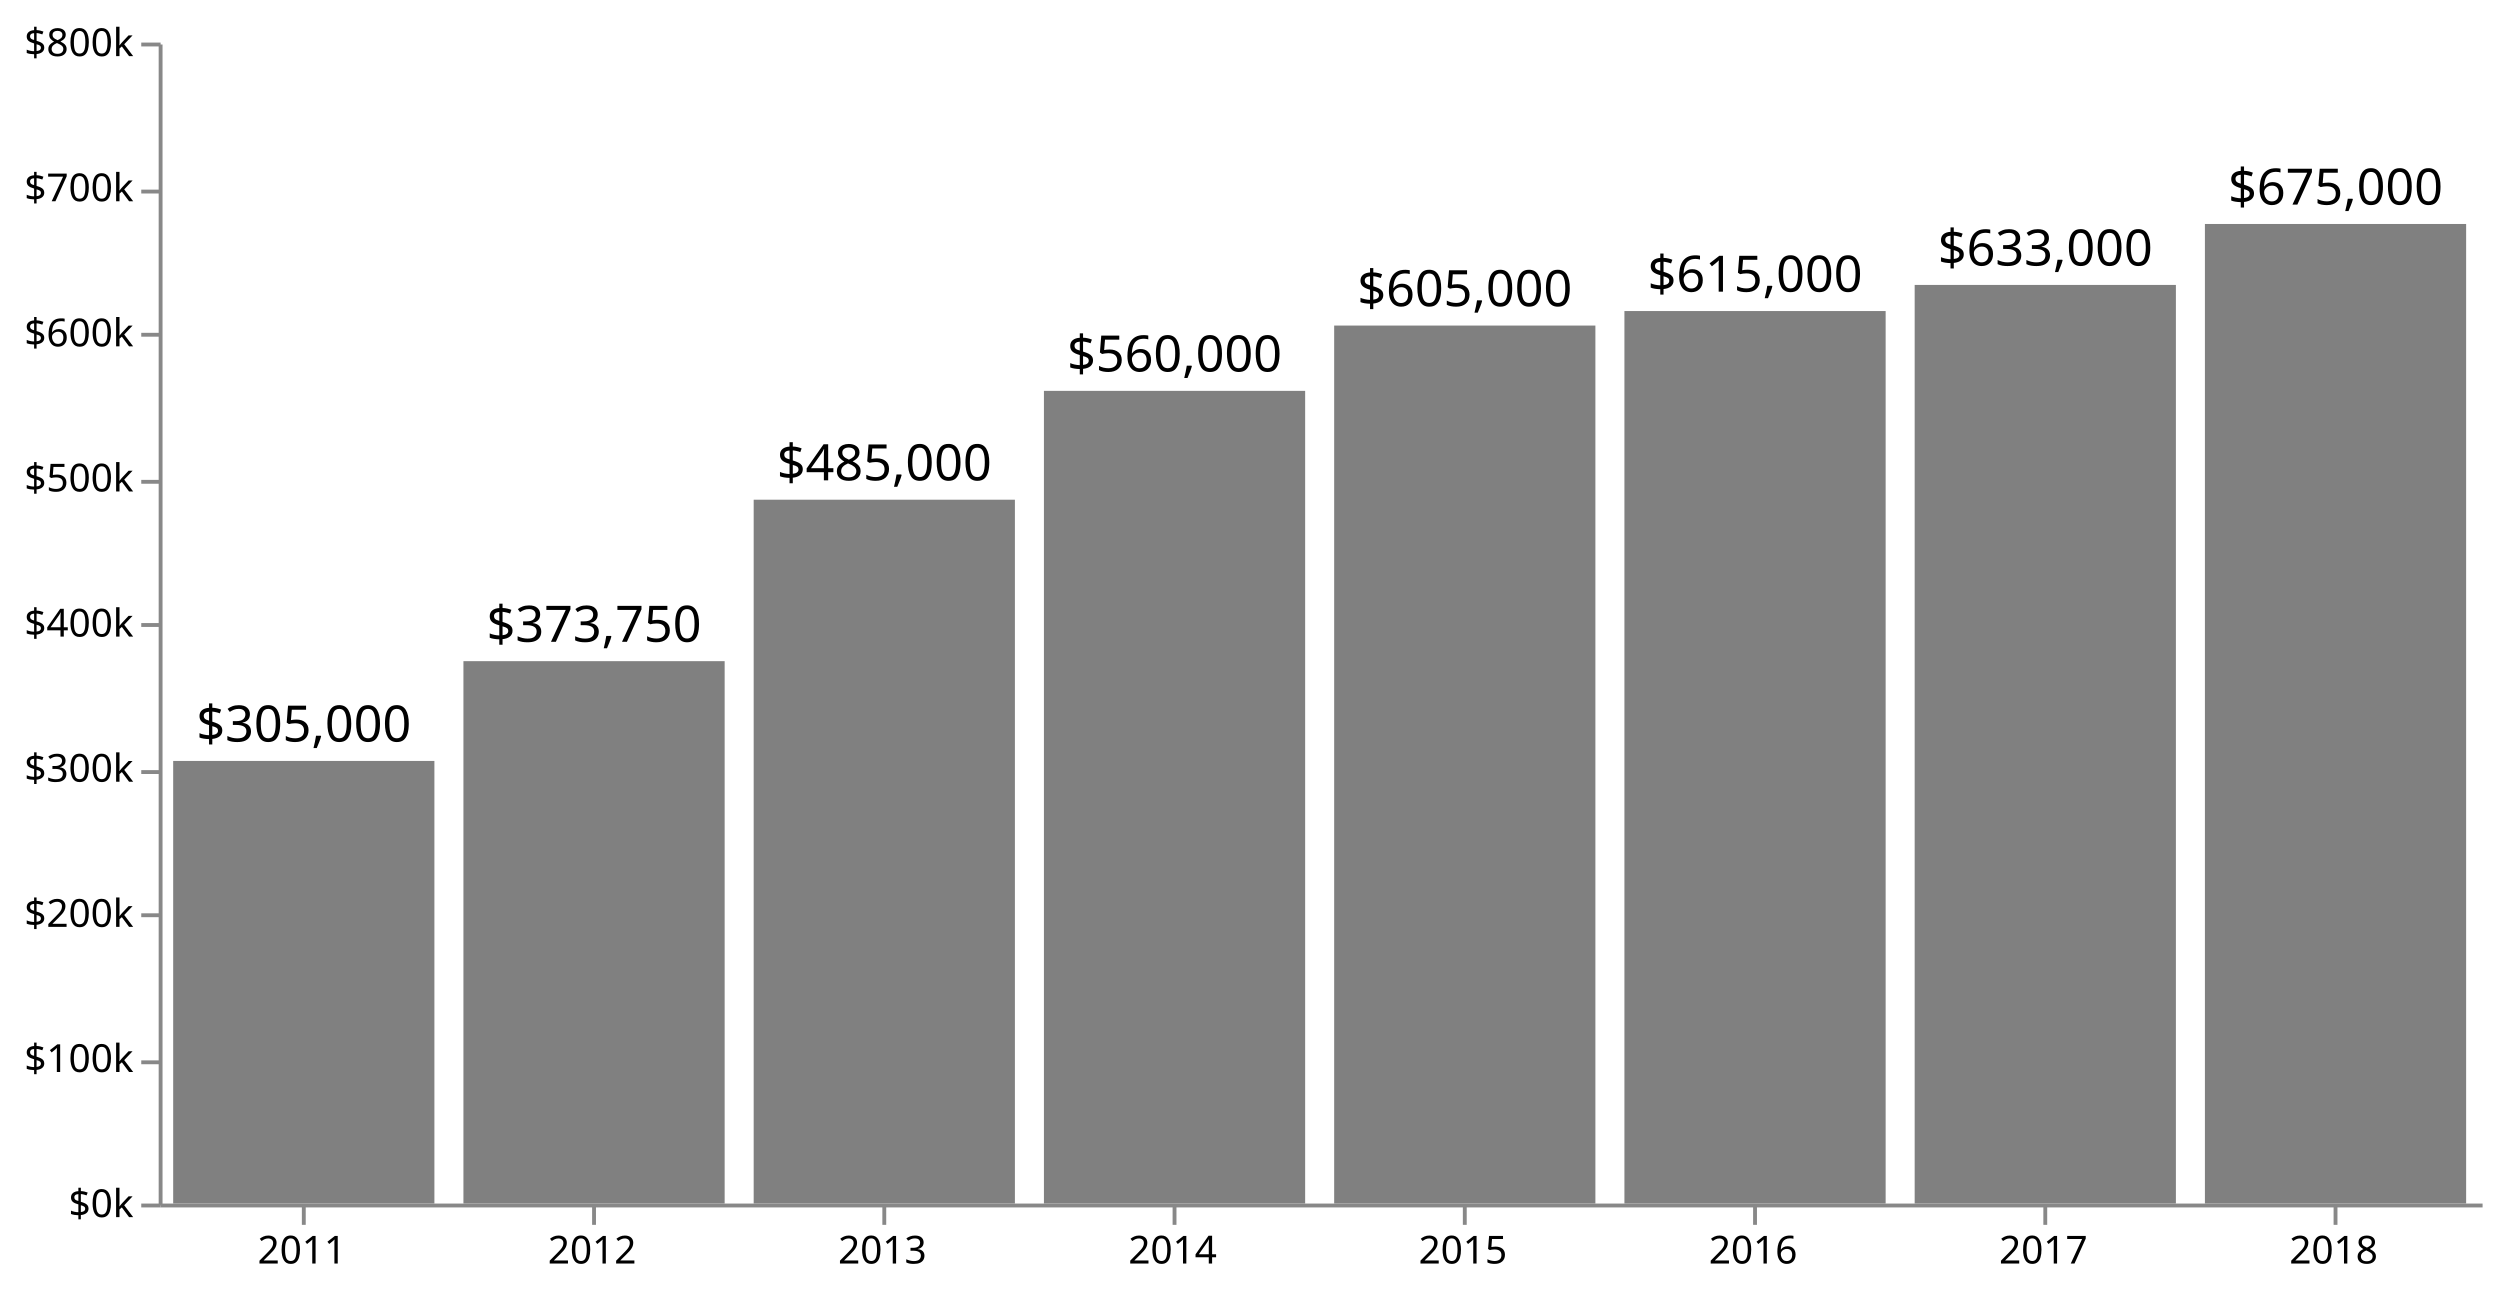
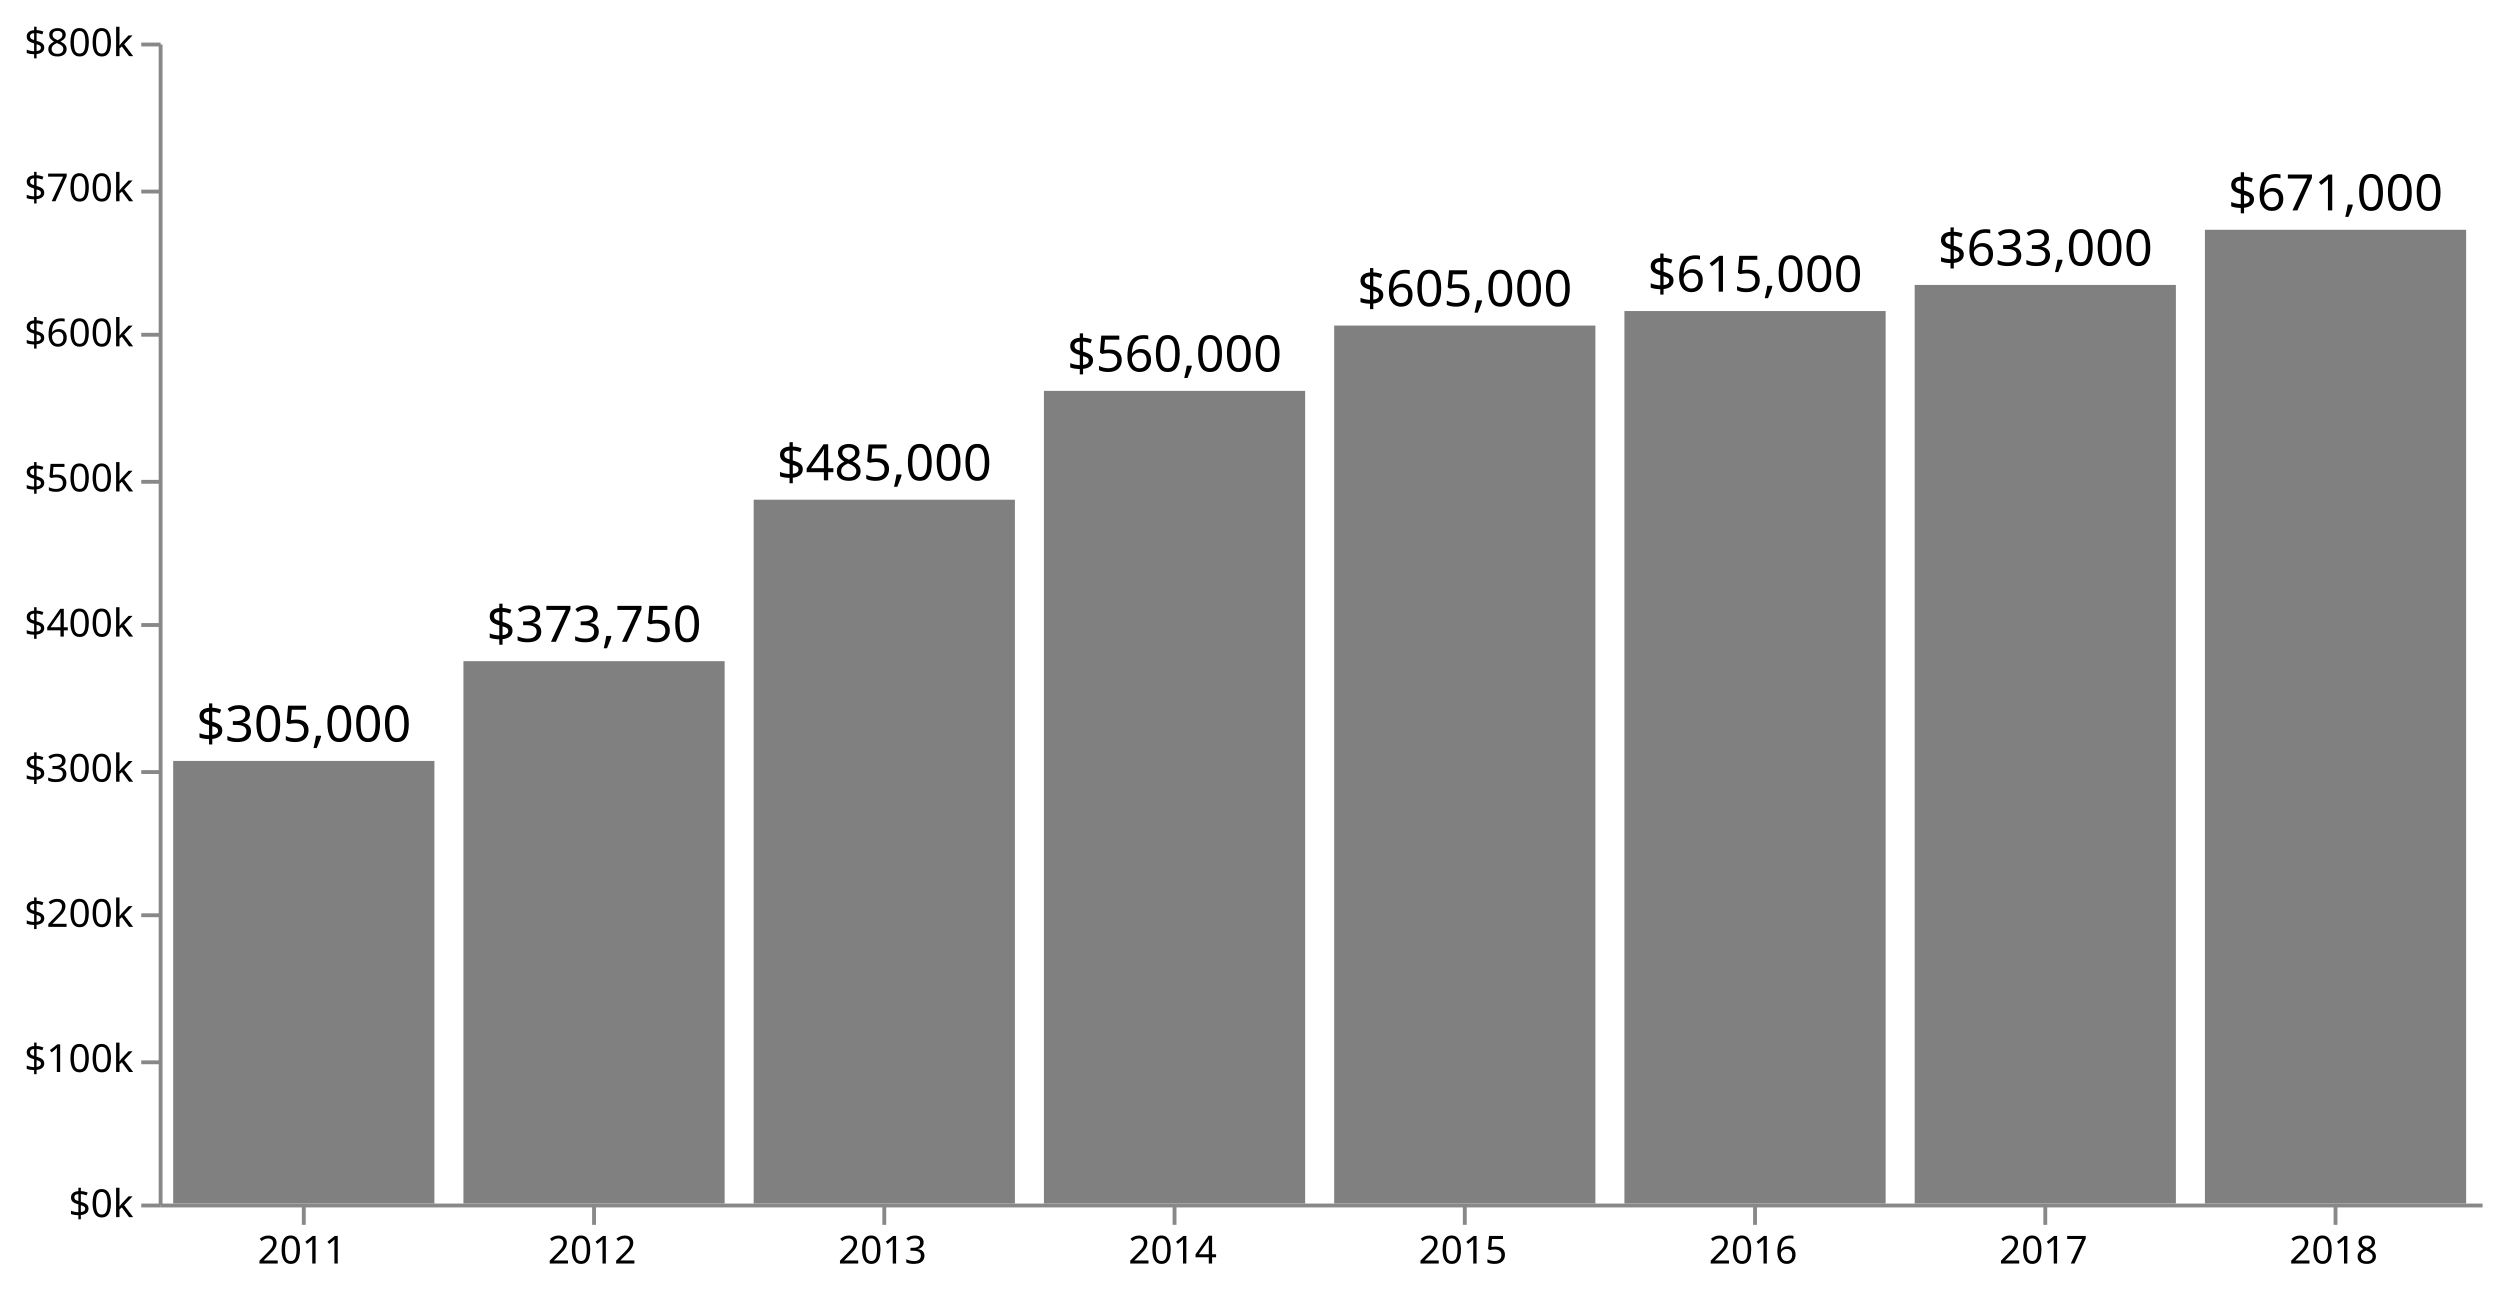
<svg xmlns="http://www.w3.org/2000/svg" class="marks" width="646" height="334" viewBox="0 0 646 334" version="1.1">
  <g transform="translate(41,11)">
    <g class="mark-group role-frame root">
      <g transform="translate(0,0)">
        <path class="background" d="M0.5,0.5h600v300h-600Z" style="fill: none; stroke: #ddd; stroke-opacity: 0;" />
        <g>
          <g class="mark-rect role-mark layer_0_marks">
-             <path d="M528.75,46.875h67.5v253.125h-67.5Z" style="fill: gray;" />
+             <path d="M528.75,48.375h67.5v251.625h-67.5Z" style="fill: gray;" />
            <path d="M453.75,62.625h67.5v237.375h-67.5Z" style="fill: gray;" />
            <path d="M378.75,69.375h67.5v230.625h-67.5Z" style="fill: gray;" />
            <path d="M303.75,73.125h67.5v226.875h-67.5Z" style="fill: gray;" />
            <path d="M228.75,90h67.5v210h-67.5Z" style="fill: gray;" />
            <path d="M153.75,118.125h67.5v181.875h-67.5Z" style="fill: gray;" />
            <path d="M78.75,159.844h67.5v140.156h-67.5Z" style="fill: gray;" />
            <path d="M3.75,185.625h67.5v114.375h-67.5Z" style="fill: gray;" />
          </g>
          <g class="mark-text role-mark layer_1_marks">
-             <text text-anchor="middle" transform="translate(562.5,41.875)" style="font: 13px sans-serif; fill: black;">$675,000</text>
+             <text text-anchor="middle" transform="translate(562.5,43.375)" style="font: 13px sans-serif; fill: black;">$671,000</text>
            <text text-anchor="middle" transform="translate(487.5,57.625)" style="font: 13px sans-serif; fill: black;">$633,000</text>
            <text text-anchor="middle" transform="translate(412.5,64.375)" style="font: 13px sans-serif; fill: black;">$615,000</text>
            <text text-anchor="middle" transform="translate(337.5,68.125)" style="font: 13px sans-serif; fill: black;">$605,000</text>
            <text text-anchor="middle" transform="translate(262.5,85)" style="font: 13px sans-serif; fill: black;">$560,000</text>
            <text text-anchor="middle" transform="translate(187.5,113.125)" style="font: 13px sans-serif; fill: black;">$485,000</text>
            <text text-anchor="middle" transform="translate(112.5,154.8438)" style="font: 13px sans-serif; fill: black;">$373,750</text>
            <text text-anchor="middle" transform="translate(37.5,180.625)" style="font: 13px sans-serif; fill: black;">$305,000</text>
          </g>
          <g class="mark-group role-axis">
            <g transform="translate(0.5,300.5)">
              <path class="background" d="M0,0h0v0h0Z" style="pointer-events: none; fill: none;" />
              <g>
                <g class="mark-rule role-axis-tick" style="pointer-events: none;">
                  <line transform="translate(37,0)" x2="0" y2="5" style="fill: none; stroke: #888; stroke-width: 1; opacity: 1;" />
                  <line transform="translate(112,0)" x2="0" y2="5" style="fill: none; stroke: #888; stroke-width: 1; opacity: 1;" />
                  <line transform="translate(187,0)" x2="0" y2="5" style="fill: none; stroke: #888; stroke-width: 1; opacity: 1;" />
                  <line transform="translate(262,0)" x2="0" y2="5" style="fill: none; stroke: #888; stroke-width: 1; opacity: 1;" />
                  <line transform="translate(337,0)" x2="0" y2="5" style="fill: none; stroke: #888; stroke-width: 1; opacity: 1;" />
                  <line transform="translate(412,0)" x2="0" y2="5" style="fill: none; stroke: #888; stroke-width: 1; opacity: 1;" />
                  <line transform="translate(487,0)" x2="0" y2="5" style="fill: none; stroke: #888; stroke-width: 1; opacity: 1;" />
                  <line transform="translate(562,0)" x2="0" y2="5" style="fill: none; stroke: #888; stroke-width: 1; opacity: 1;" />
                </g>
                <g class="mark-text role-axis-label" style="pointer-events: none;">
                  <text text-anchor="middle" transform="translate(36.5,15)" style="font: 10px sans-serif; fill: #000; opacity: 1;">2011</text>
                  <text text-anchor="middle" transform="translate(111.5,15)" style="font: 10px sans-serif; fill: #000; opacity: 1;">2012</text>
                  <text text-anchor="middle" transform="translate(186.5,15)" style="font: 10px sans-serif; fill: #000; opacity: 1;">2013</text>
                  <text text-anchor="middle" transform="translate(261.5,15)" style="font: 10px sans-serif; fill: #000; opacity: 1;">2014</text>
                  <text text-anchor="middle" transform="translate(336.5,15)" style="font: 10px sans-serif; fill: #000; opacity: 1;">2015</text>
                  <text text-anchor="middle" transform="translate(411.5,15)" style="font: 10px sans-serif; fill: #000; opacity: 1;">2016</text>
                  <text text-anchor="middle" transform="translate(486.5,15)" style="font: 10px sans-serif; fill: #000; opacity: 1;">2017</text>
                  <text text-anchor="middle" transform="translate(561.5,15)" style="font: 10px sans-serif; fill: #000; opacity: 1;">2018</text>
                </g>
                <g class="mark-rule role-axis-domain" style="pointer-events: none;">
                  <line transform="translate(0,0)" x2="600" y2="0" style="fill: none; stroke: #888; stroke-width: 1; opacity: 1;" />
                </g>
              </g>
            </g>
          </g>
          <g class="mark-group role-axis">
            <g transform="translate(0.5,0.5)">
              <path class="background" d="M0,0h0v0h0Z" style="pointer-events: none; fill: none;" />
              <g>
                <g class="mark-rule role-axis-tick" style="pointer-events: none;">
                  <line transform="translate(0,300)" x2="-5" y2="0" style="fill: none; stroke: #888; stroke-width: 1; opacity: 1;" />
                  <line transform="translate(0,263)" x2="-5" y2="0" style="fill: none; stroke: #888; stroke-width: 1; opacity: 1;" />
                  <line transform="translate(0,225)" x2="-5" y2="0" style="fill: none; stroke: #888; stroke-width: 1; opacity: 1;" />
                  <line transform="translate(0,188)" x2="-5" y2="0" style="fill: none; stroke: #888; stroke-width: 1; opacity: 1;" />
                  <line transform="translate(0,150)" x2="-5" y2="0" style="fill: none; stroke: #888; stroke-width: 1; opacity: 1;" />
                  <line transform="translate(0,113)" x2="-5" y2="0" style="fill: none; stroke: #888; stroke-width: 1; opacity: 1;" />
                  <line transform="translate(0,75)" x2="-5" y2="0" style="fill: none; stroke: #888; stroke-width: 1; opacity: 1;" />
                  <line transform="translate(0,38)" x2="-5" y2="0" style="fill: none; stroke: #888; stroke-width: 1; opacity: 1;" />
                  <line transform="translate(0,0)" x2="-5" y2="0" style="fill: none; stroke: #888; stroke-width: 1; opacity: 1;" />
                </g>
                <g class="mark-text role-axis-label" style="pointer-events: none;">
                  <text text-anchor="end" transform="translate(-7,303)" style="font: 10px sans-serif; fill: #000; opacity: 1;">$0k</text>
                  <text text-anchor="end" transform="translate(-7,265.5)" style="font: 10px sans-serif; fill: #000; opacity: 1;">$100k</text>
                  <text text-anchor="end" transform="translate(-7,228)" style="font: 10px sans-serif; fill: #000; opacity: 1;">$200k</text>
                  <text text-anchor="end" transform="translate(-7,190.5)" style="font: 10px sans-serif; fill: #000; opacity: 1;">$300k</text>
                  <text text-anchor="end" transform="translate(-7,153)" style="font: 10px sans-serif; fill: #000; opacity: 1;">$400k</text>
                  <text text-anchor="end" transform="translate(-7,115.5)" style="font: 10px sans-serif; fill: #000; opacity: 1;">$500k</text>
                  <text text-anchor="end" transform="translate(-7,78)" style="font: 10px sans-serif; fill: #000; opacity: 1;">$600k</text>
                  <text text-anchor="end" transform="translate(-7,40.5)" style="font: 10px sans-serif; fill: #000; opacity: 1;">$700k</text>
                  <text text-anchor="end" transform="translate(-7,3)" style="font: 10px sans-serif; fill: #000; opacity: 1;">$800k</text>
                </g>
                <g class="mark-rule role-axis-domain" style="pointer-events: none;">
                  <line transform="translate(0,300)" x2="0" y2="-300" style="fill: none; stroke: #888; stroke-width: 1; opacity: 1;" />
                </g>
              </g>
            </g>
          </g>
        </g>
      </g>
    </g>
  </g>
</svg>
